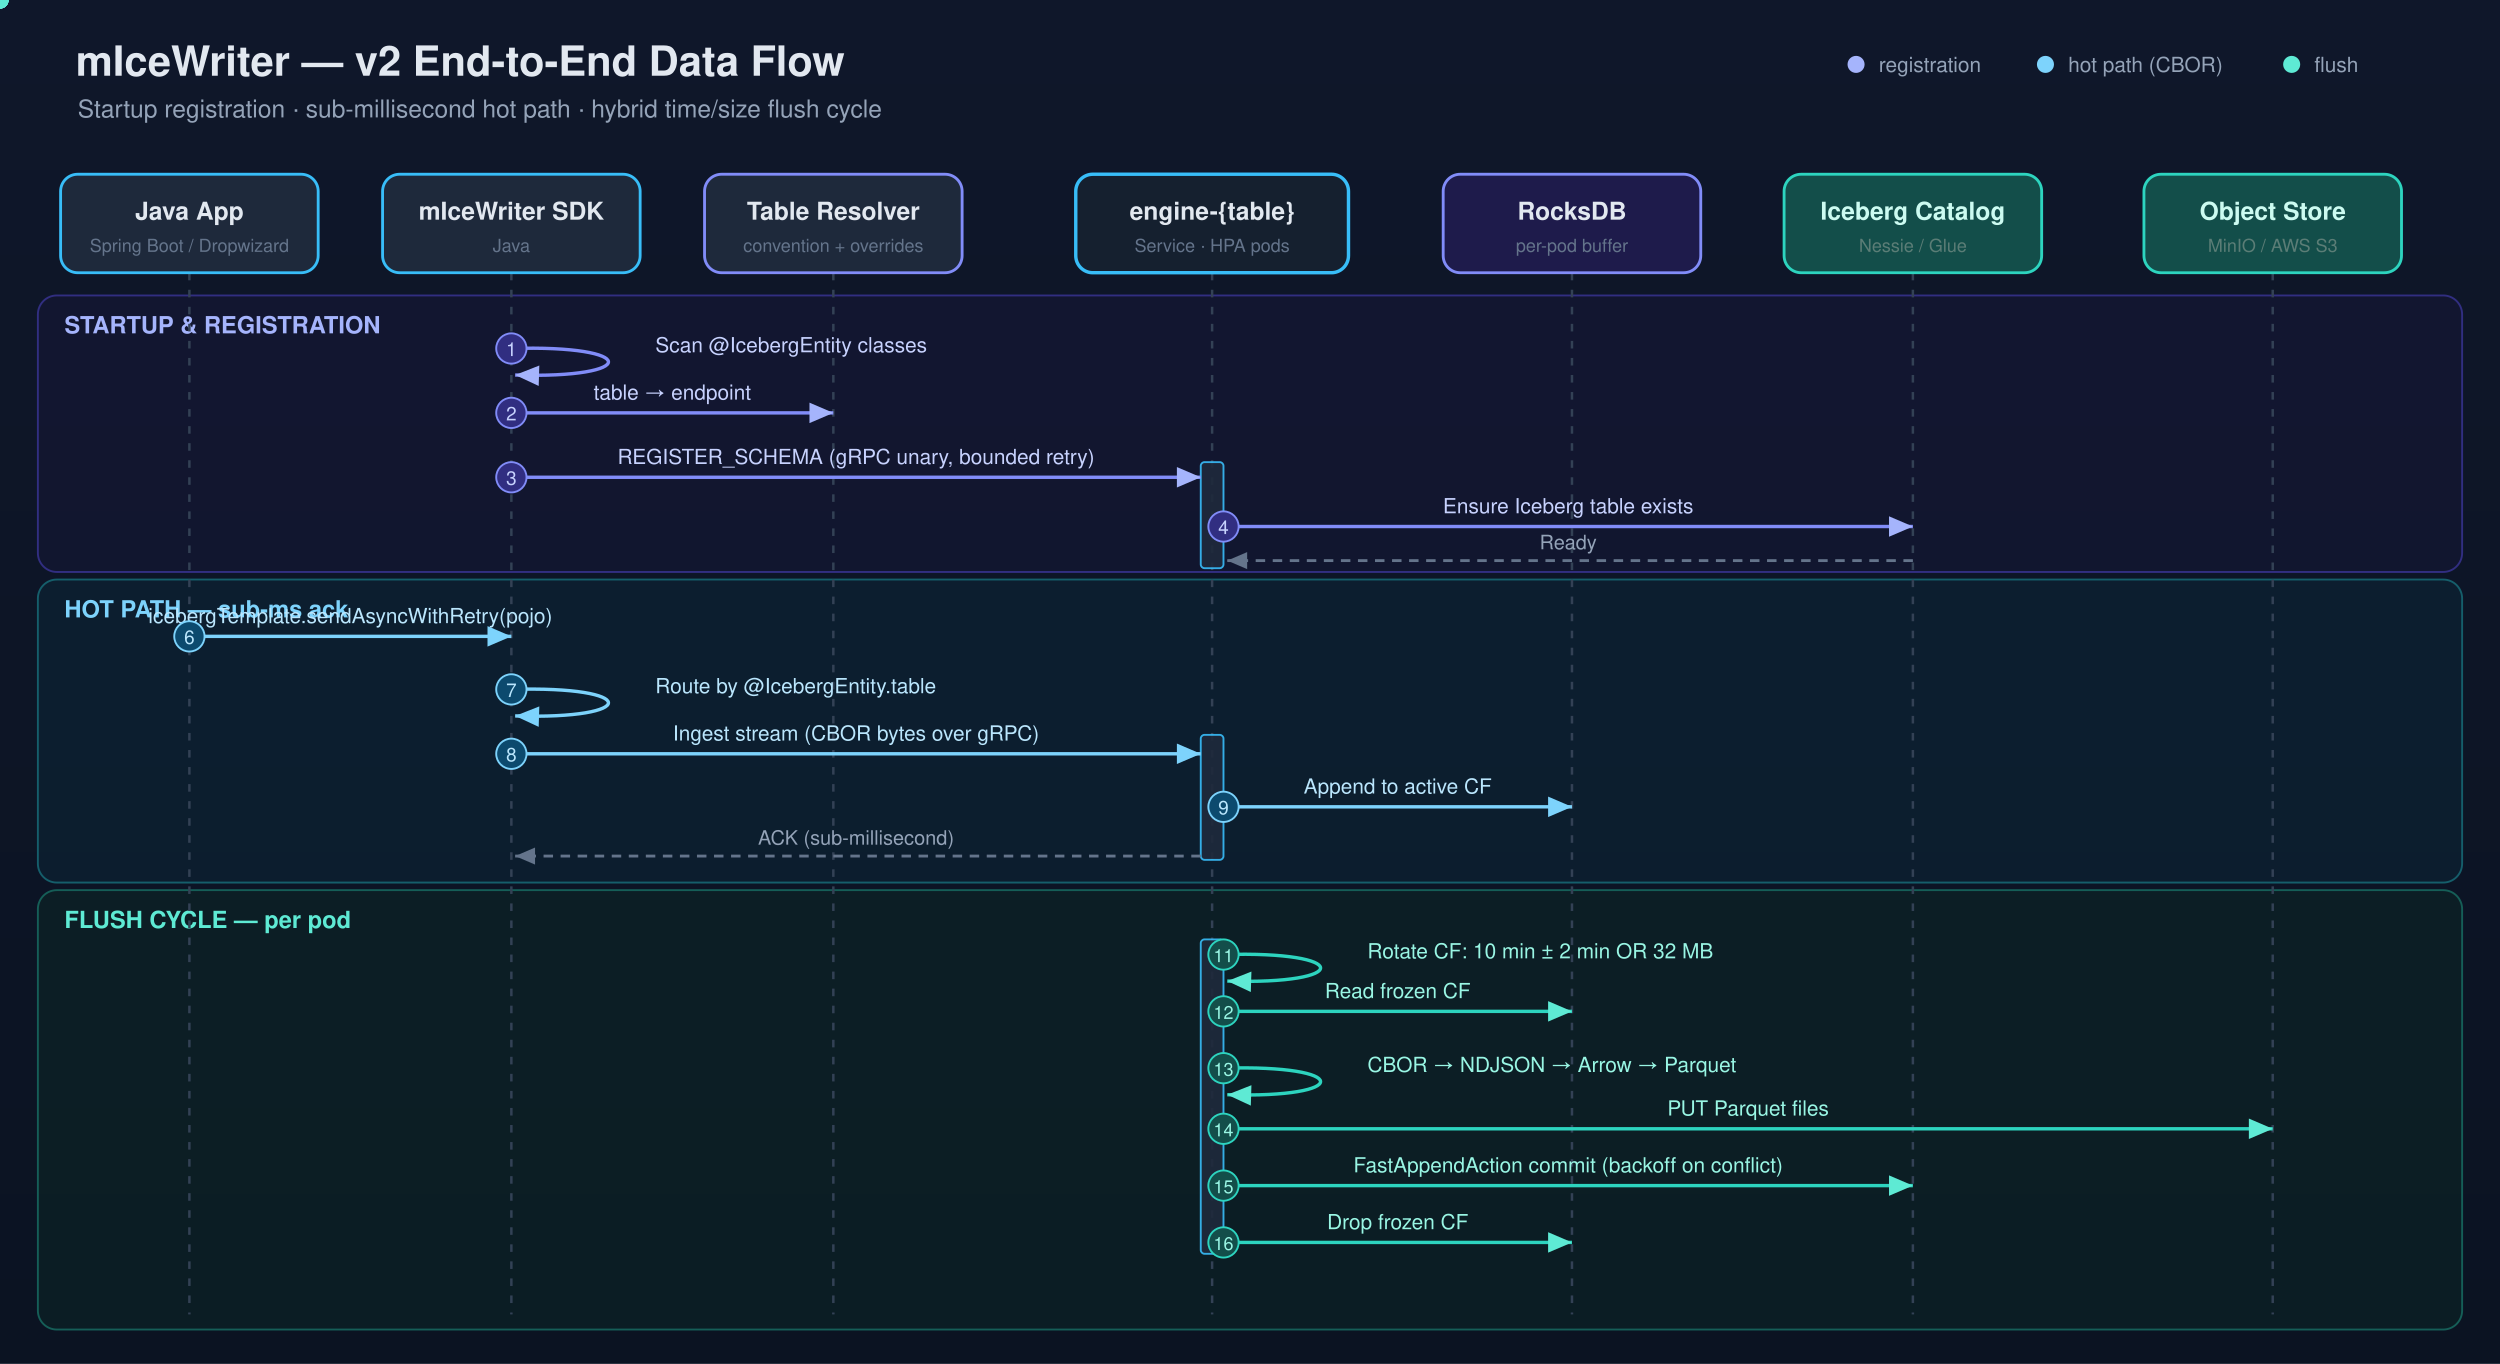
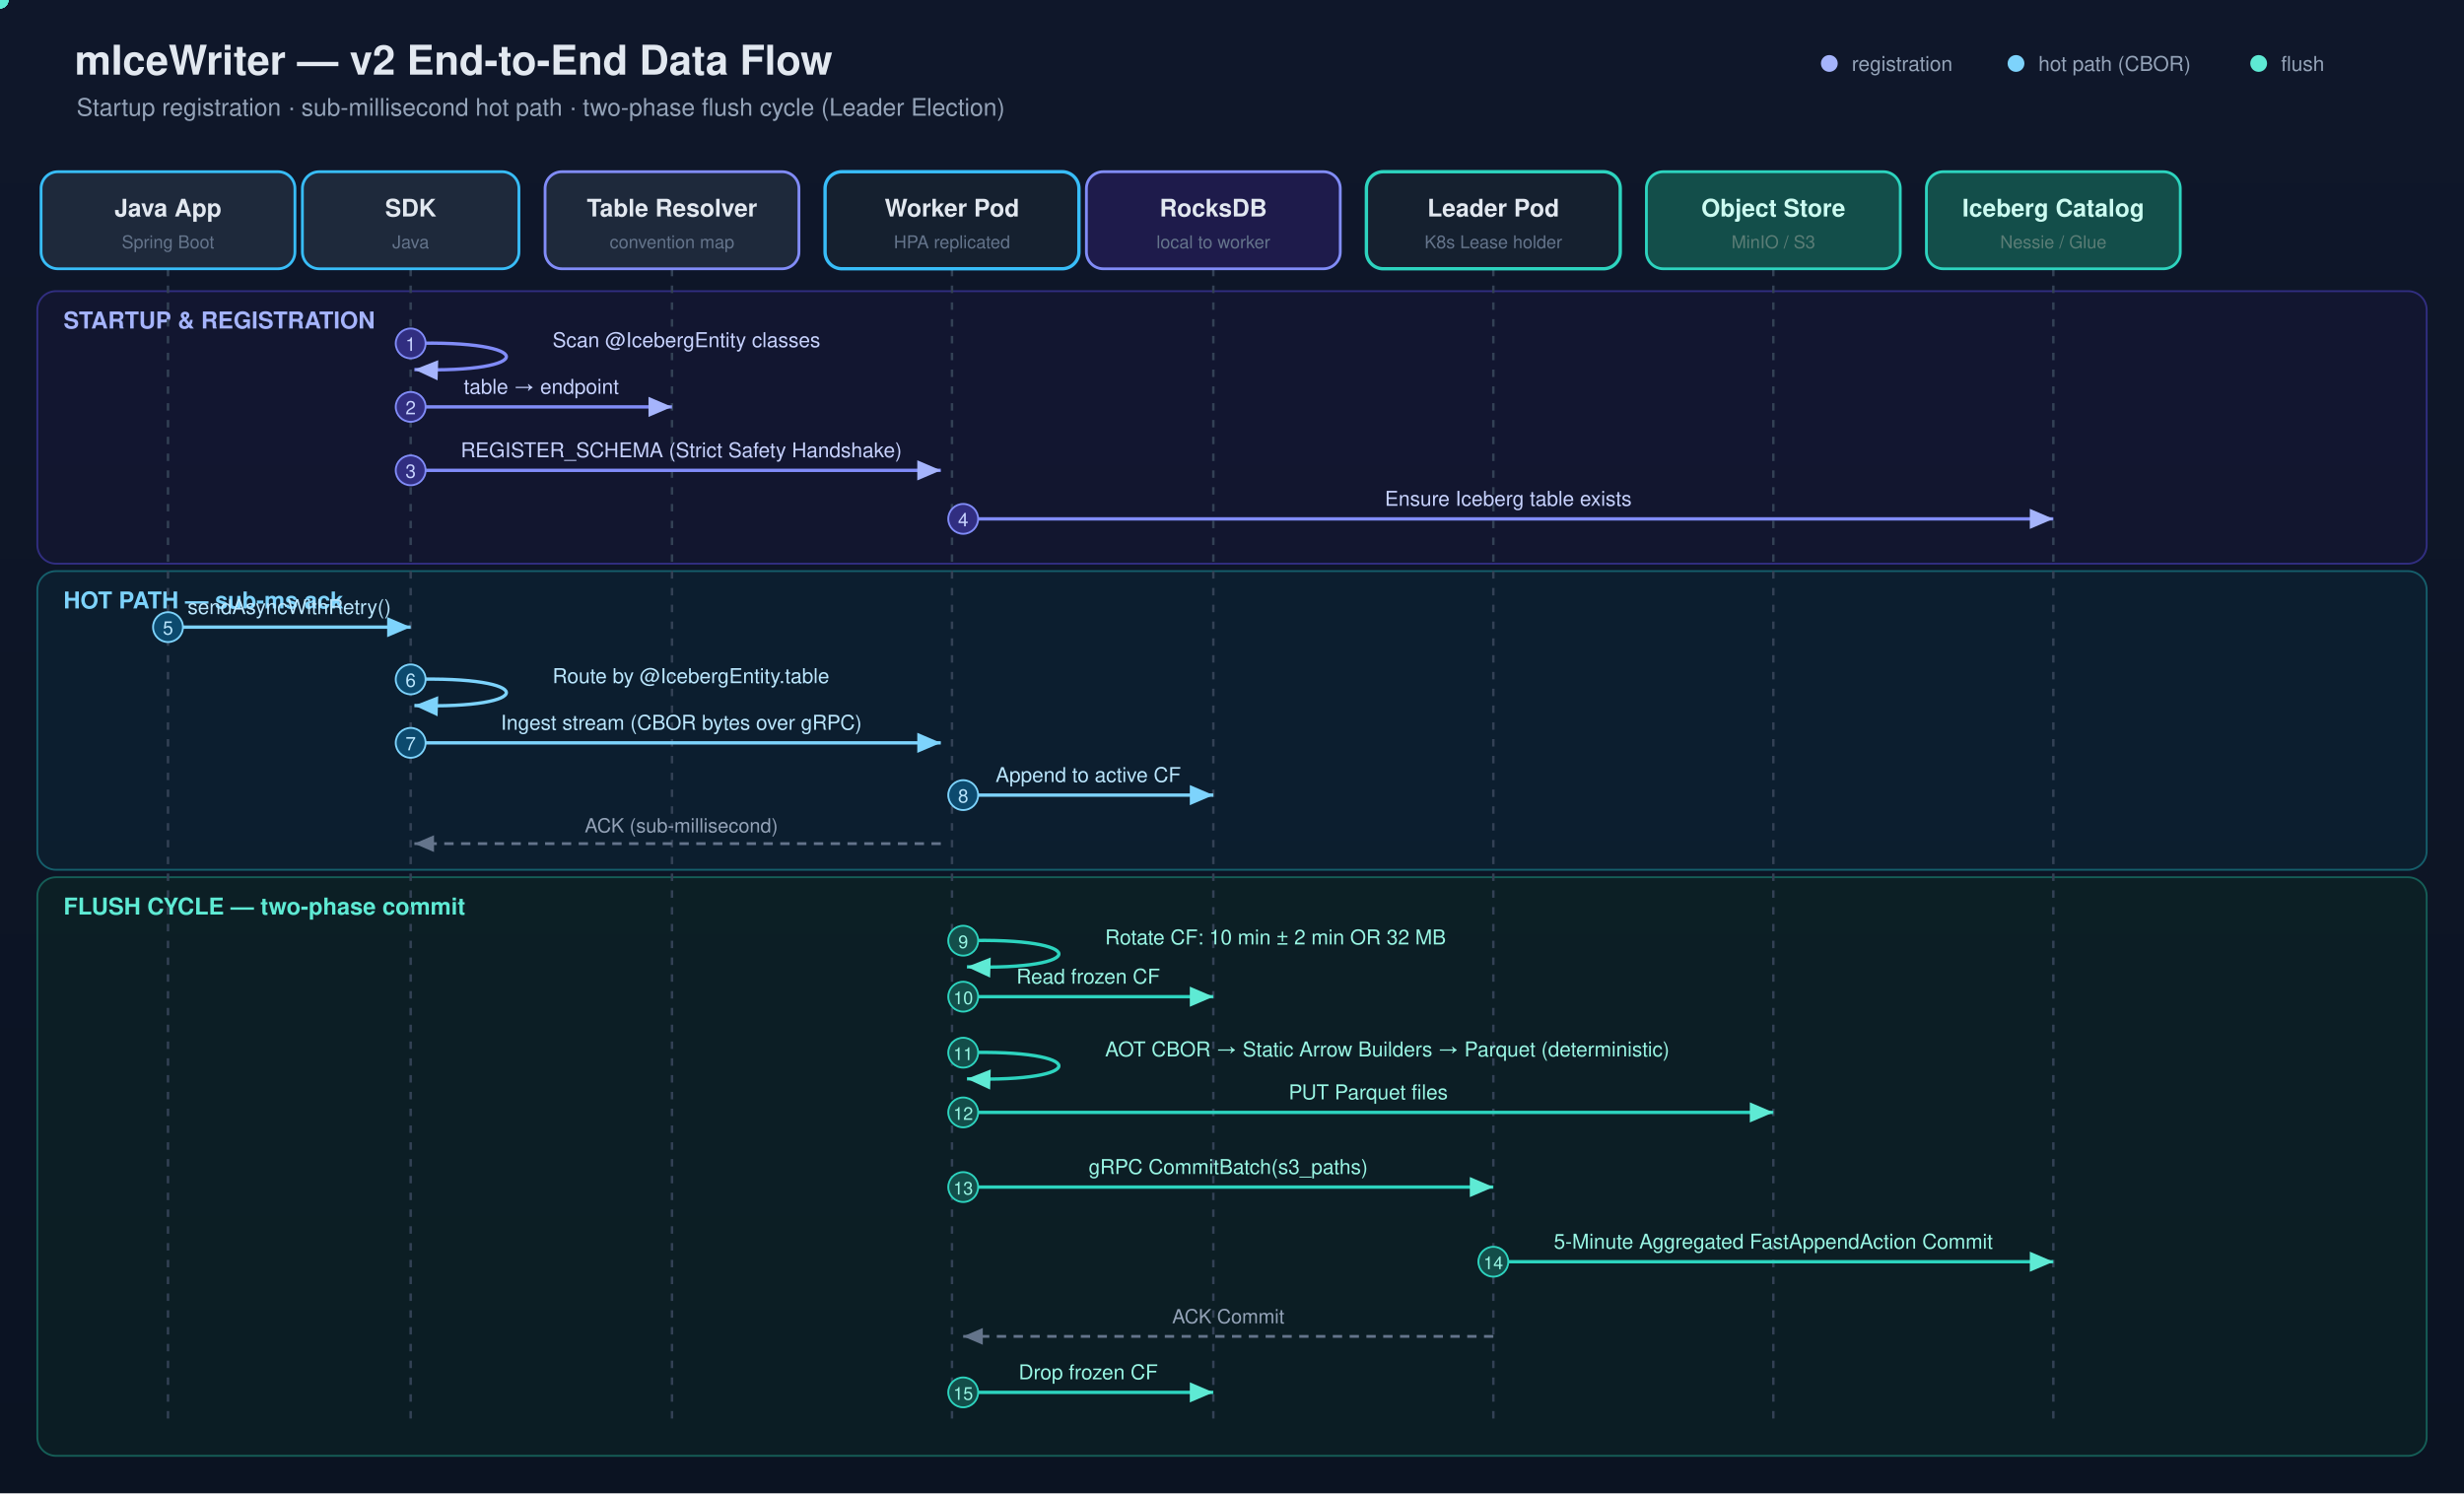
- <svg xmlns="http://www.w3.org/2000/svg" viewBox="0 0 1320 720" font-family="'Segoe UI', Helvetica, Arial, sans-serif" role="img" aria-label="mIceWriter v2 end-to-end data flow. Startup and registration: the SDK scans @IcebergEntity classes, resolves each table to a pipeline endpoint, calls REGISTER_SCHEMA over gRPC, and the pipeline ensures the Iceberg table exists in the catalog. Hot path: the app calls icebergTemplate.sendAsyncWithRetry(pojo); the SDK routes by table and streams CBOR records over gRPC; the pipeline appends to its active RocksDB column family and ACKs in sub-milliseconds. Flush cycle: each pod rotates its column family on a jittered ~10 minute timer or 32 MB, reads the frozen column family, transpiles CBOR to NDJSON to Arrow to Parquet, PUTs Parquet files to the object store, runs a FastAppendAction commit against the catalog, and drops the frozen column family.">
+ <svg xmlns="http://www.w3.org/2000/svg" viewBox="0 0 1320 800" font-family="'Segoe UI', Helvetica, Arial, sans-serif" role="img" aria-label="mIceWriter v2 end-to-end data flow with leader election.">
  <defs>
    <marker id="aSky" markerWidth="9" markerHeight="9" refX="7" refY="3" orient="auto" markerUnits="strokeWidth">
      <path d="M0,0 L7,3 L0,6 Z" fill="#7dd3fc" />
    </marker>
    <marker id="aIndigo" markerWidth="9" markerHeight="9" refX="7" refY="3" orient="auto" markerUnits="strokeWidth">
      <path d="M0,0 L7,3 L0,6 Z" fill="#a5b4fc" />
    </marker>
    <marker id="aTeal" markerWidth="9" markerHeight="9" refX="7" refY="3" orient="auto" markerUnits="strokeWidth">
      <path d="M0,0 L7,3 L0,6 Z" fill="#5eead4" />
    </marker>
    <marker id="aRet" markerWidth="9" markerHeight="9" refX="7" refY="3" orient="auto" markerUnits="strokeWidth">
      <path d="M0,0 L7,3 L0,6 Z" fill="#64748b" />
    </marker>
    <linearGradient id="bgGrad" x1="0" y1="0" x2="0" y2="1">
      <stop offset="0" stop-color="#0f172a" />
      <stop offset="1" stop-color="#0b1322" />
    </linearGradient>
  </defs>
-   <rect x="0" y="0" width="1320" height="720" fill="#0f172a" />
-   <rect x="0" y="0" width="1320" height="720" fill="url(#bgGrad)" />
+   <rect x="0" y="0" width="1320" height="800" fill="#0f172a" />
+   <rect x="0" y="0" width="1320" height="800" fill="url(#bgGrad)" />
  <text x="40" y="40" fill="#e2e8f0" font-size="22" font-weight="700">mIceWriter — v2 End-to-End Data Flow</text>
-   <text x="41" y="62" fill="#94a3b8" font-size="13">Startup registration · sub-millisecond hot path · hybrid time/size flush cycle</text>
+   <text x="41" y="62" fill="#94a3b8" font-size="13">Startup registration · sub-millisecond hot path · two-phase flush cycle (Leader Election)</text>
  <g font-size="11" fill="#94a3b8">
    <circle cx="980" cy="34" r="4.5" fill="#a5b4fc" />
    <text x="992" y="38">registration</text>
    <circle cx="1080" cy="34" r="4.5" fill="#7dd3fc" />
    <text x="1092" y="38">hot path (CBOR)</text>
    <circle cx="1210" cy="34" r="4.5" fill="#5eead4" />
    <text x="1222" y="38">flush</text>
  </g>
  <rect x="20" y="156" width="1280" height="146" rx="10" fill="#1a1840" fill-opacity="0.35" stroke="#312e81" stroke-width="1" />
  <rect x="20" y="306" width="1280" height="160" rx="10" fill="#0c2a3a" fill-opacity="0.45" stroke="#155e6b" stroke-width="1" />
-   <rect x="20" y="470" width="1280" height="232" rx="10" fill="#0c2b27" fill-opacity="0.45" stroke="#155e57" stroke-width="1" />
+   <rect x="20" y="470" width="1280" height="310" rx="10" fill="#0c2b27" fill-opacity="0.45" stroke="#155e57" stroke-width="1" />
  <text x="34" y="176" fill="#a5b4fc" font-size="12.5" font-weight="700">STARTUP &amp; REGISTRATION</text>
  <text x="34" y="326" fill="#7dd3fc" font-size="12.5" font-weight="700">HOT PATH — sub-ms ack</text>
-   <text x="34" y="490" fill="#5eead4" font-size="12.5" font-weight="700">FLUSH CYCLE — per pod</text>
+   <text x="34" y="490" fill="#5eead4" font-size="12.5" font-weight="700">FLUSH CYCLE — two-phase commit</text>
  <g stroke="#334155" stroke-width="1.3" stroke-dasharray="4 5">
-     <line x1="100" y1="144" x2="100" y2="694" />
-     <line x1="270" y1="144" x2="270" y2="694" />
-     <line x1="440" y1="144" x2="440" y2="694" />
-     <line x1="640" y1="144" x2="640" y2="694" />
-     <line x1="830" y1="144" x2="830" y2="694" />
-     <line x1="1010" y1="144" x2="1010" y2="694" />
-     <line x1="1200" y1="144" x2="1200" y2="694" />
-   </g>
-   <g fill="#1e293b" stroke="#38bdf8" stroke-width="1" opacity="0.9">
-     <rect x="634" y="244" width="12" height="56" rx="2" />
-     <rect x="634" y="388" width="12" height="66" rx="2" />
-     <rect x="634" y="496" width="12" height="166" rx="2" />
+     <line x1="90" y1="144" x2="90" y2="760" />
+     <line x1="220" y1="144" x2="220" y2="760" />
+     <line x1="360" y1="144" x2="360" y2="760" />
+     <line x1="510" y1="144" x2="510" y2="760" />
+     <line x1="650" y1="144" x2="650" y2="760" />
+     <line x1="800" y1="144" x2="800" y2="760" />
+     <line x1="950" y1="144" x2="950" y2="760" />
+     <line x1="1100" y1="144" x2="1100" y2="760" />
  </g>
  <g>
-     <rect x="32" y="92" width="136" height="52" rx="9" fill="#1e293b" stroke="#38bdf8" stroke-width="1.5" />
-     <text x="100" y="116" fill="#e2e8f0" font-size="13" font-weight="600" text-anchor="middle">Java App</text>
-     <text x="100" y="133" fill="#64748b" font-size="9.5" text-anchor="middle">Spring Boot / Dropwizard</text>
-     <rect x="202" y="92" width="136" height="52" rx="9" fill="#1e293b" stroke="#38bdf8" stroke-width="1.5" />
-     <text x="270" y="116" fill="#e2e8f0" font-size="13" font-weight="600" text-anchor="middle">mIceWriter SDK</text>
-     <text x="270" y="133" fill="#64748b" font-size="9.5" text-anchor="middle">Java</text>
-     <rect x="372" y="92" width="136" height="52" rx="9" fill="#1e293b" stroke="#818cf8" stroke-width="1.5" />
-     <text x="440" y="116" fill="#e2e8f0" font-size="13" font-weight="600" text-anchor="middle">Table Resolver</text>
-     <text x="440" y="133" fill="#64748b" font-size="9.5" text-anchor="middle">convention + overrides</text>
-     <rect x="568" y="92" width="144" height="52" rx="9" fill="#15202f" stroke="#38bdf8" stroke-width="1.8" />
-     <text x="640" y="116" fill="#e2e8f0" font-size="13" font-weight="600" text-anchor="middle">engine-{table}</text>
-     <text x="640" y="133" fill="#64748b" font-size="9.5" text-anchor="middle">Service · HPA pods</text>
-     <rect x="762" y="92" width="136" height="52" rx="9" fill="#1e1b4b" stroke="#818cf8" stroke-width="1.5" />
-     <text x="830" y="116" fill="#e2e8f0" font-size="13" font-weight="600" text-anchor="middle">RocksDB</text>
-     <text x="830" y="133" fill="#64748b" font-size="9.5" text-anchor="middle">per-pod buffer</text>
-     <rect x="942" y="92" width="136" height="52" rx="9" fill="#134e4a" stroke="#2dd4bf" stroke-width="1.5" />
-     <text x="1010" y="116" fill="#ccfbf1" font-size="13" font-weight="600" text-anchor="middle">Iceberg Catalog</text>
-     <text x="1010" y="133" fill="#5b7d76" font-size="9.5" text-anchor="middle">Nessie / Glue</text>
-     <rect x="1132" y="92" width="136" height="52" rx="9" fill="#134e4a" stroke="#2dd4bf" stroke-width="1.5" />
-     <text x="1200" y="116" fill="#ccfbf1" font-size="13" font-weight="600" text-anchor="middle">Object Store</text>
-     <text x="1200" y="133" fill="#5b7d76" font-size="9.5" text-anchor="middle">MinIO / AWS S3</text>
+     <rect x="22" y="92" width="136" height="52" rx="9" fill="#1e293b" stroke="#38bdf8" stroke-width="1.5" />
+     <text x="90" y="116" fill="#e2e8f0" font-size="13" font-weight="600" text-anchor="middle">Java App</text>
+     <text x="90" y="133" fill="#64748b" font-size="9.5" text-anchor="middle">Spring Boot</text>
+     <rect x="162" y="92" width="116" height="52" rx="9" fill="#1e293b" stroke="#38bdf8" stroke-width="1.5" />
+     <text x="220" y="116" fill="#e2e8f0" font-size="13" font-weight="600" text-anchor="middle">SDK</text>
+     <text x="220" y="133" fill="#64748b" font-size="9.5" text-anchor="middle">Java</text>
+     <rect x="292" y="92" width="136" height="52" rx="9" fill="#1e293b" stroke="#818cf8" stroke-width="1.5" />
+     <text x="360" y="116" fill="#e2e8f0" font-size="13" font-weight="600" text-anchor="middle">Table Resolver</text>
+     <text x="360" y="133" fill="#64748b" font-size="9.5" text-anchor="middle">convention map</text>
+     <rect x="442" y="92" width="136" height="52" rx="9" fill="#15202f" stroke="#38bdf8" stroke-width="1.8" />
+     <text x="510" y="116" fill="#e2e8f0" font-size="13" font-weight="600" text-anchor="middle">Worker Pod</text>
+     <text x="510" y="133" fill="#64748b" font-size="9.5" text-anchor="middle">HPA replicated</text>
+     <rect x="582" y="92" width="136" height="52" rx="9" fill="#1e1b4b" stroke="#818cf8" stroke-width="1.5" />
+     <text x="650" y="116" fill="#e2e8f0" font-size="13" font-weight="600" text-anchor="middle">RocksDB</text>
+     <text x="650" y="133" fill="#64748b" font-size="9.5" text-anchor="middle">local to worker</text>
+     <rect x="732" y="92" width="136" height="52" rx="9" fill="#15202f" stroke="#2dd4bf" stroke-width="1.8" />
+     <text x="800" y="116" fill="#e2e8f0" font-size="13" font-weight="600" text-anchor="middle">Leader Pod</text>
+     <text x="800" y="133" fill="#64748b" font-size="9.5" text-anchor="middle">K8s Lease holder</text>
+     <rect x="882" y="92" width="136" height="52" rx="9" fill="#134e4a" stroke="#2dd4bf" stroke-width="1.5" />
+     <text x="950" y="116" fill="#ccfbf1" font-size="13" font-weight="600" text-anchor="middle">Object Store</text>
+     <text x="950" y="133" fill="#5b7d76" font-size="9.5" text-anchor="middle">MinIO / S3</text>
+     <rect x="1032" y="92" width="136" height="52" rx="9" fill="#134e4a" stroke="#2dd4bf" stroke-width="1.5" />
+     <text x="1100" y="116" fill="#ccfbf1" font-size="13" font-weight="600" text-anchor="middle">Iceberg Catalog</text>
+     <text x="1100" y="133" fill="#5b7d76" font-size="9.5" text-anchor="middle">Nessie / Glue</text>
  </g>
-   <path d="M270,184 C338,182 338,200 272,198" fill="none" stroke="#818cf8" stroke-width="1.8" marker-end="url(#aIndigo)" />
-   <text x="346" y="186" fill="#c7d2fe" font-size="11">Scan @IcebergEntity classes</text>
-   <circle cx="270" cy="184" r="8" fill="#312e81" stroke="#818cf8" stroke-width="1" />
-   <text x="270" y="188" fill="#c7d2fe" font-size="10" text-anchor="middle">1</text>
-   <line x1="270" y1="218" x2="440" y2="218" stroke="#818cf8" stroke-width="1.8" marker-end="url(#aIndigo)" />
-   <text x="355" y="211" fill="#c7d2fe" font-size="11" text-anchor="middle">table → endpoint</text>
-   <circle cx="270" cy="218" r="8" fill="#312e81" stroke="#818cf8" stroke-width="1" />
-   <text x="270" y="222" fill="#c7d2fe" font-size="10" text-anchor="middle">2</text>
-   <line x1="270" y1="252" x2="634" y2="252" stroke="#818cf8" stroke-width="1.8" marker-end="url(#aIndigo)" />
-   <text x="452" y="245" fill="#c7d2fe" font-size="11" text-anchor="middle">REGISTER_SCHEMA (gRPC unary, bounded retry)</text>
-   <circle cx="270" cy="252" r="8" fill="#312e81" stroke="#818cf8" stroke-width="1" />
-   <text x="270" y="256" fill="#c7d2fe" font-size="10" text-anchor="middle">3</text>
-   <line x1="646" y1="278" x2="1010" y2="278" stroke="#818cf8" stroke-width="1.8" marker-end="url(#aIndigo)" />
-   <text x="828" y="271" fill="#c7d2fe" font-size="11" text-anchor="middle">Ensure Iceberg table exists</text>
-   <circle cx="646" cy="278" r="8" fill="#312e81" stroke="#818cf8" stroke-width="1" />
-   <text x="646" y="282" fill="#c7d2fe" font-size="10" text-anchor="middle">4</text>
- 
-    Pipeline (return) --&gt;
-   <line x1="1010" y1="296" x2="648" y2="296" stroke="#64748b" stroke-width="1.5" stroke-dasharray="5 4" marker-end="url(#aRet)" />
-   <text x="828" y="290" fill="#94a3b8" font-size="10.5" text-anchor="middle">Ready</text>
-   <line x1="100" y1="336" x2="270" y2="336" stroke="#7dd3fc" stroke-width="1.8" marker-end="url(#aSky)" />
-   <text x="185" y="329" fill="#bae6fd" font-size="11" text-anchor="middle" textLength="180" lengthAdjust="spacingAndGlyphs">icebergTemplate.sendAsyncWithRetry(pojo)</text>
-   <circle cx="100" cy="336" r="8" fill="#0c4a6e" stroke="#7dd3fc" stroke-width="1" />
-   <text x="100" y="340" fill="#bae6fd" font-size="10" text-anchor="middle">6</text>
-   <path d="M270,364 C338,362 338,380 272,378" fill="none" stroke="#7dd3fc" stroke-width="1.8" marker-end="url(#aSky)" />
-   <text x="346" y="366" fill="#bae6fd" font-size="11">Route by @IcebergEntity.table</text>
-   <circle cx="270" cy="364" r="8" fill="#0c4a6e" stroke="#7dd3fc" stroke-width="1" />
-   <text x="270" y="368" fill="#bae6fd" font-size="10" text-anchor="middle">7</text>
-   <line x1="270" y1="398" x2="634" y2="398" stroke="#7dd3fc" stroke-width="1.8" marker-end="url(#aSky)" />
-   <text x="452" y="391" fill="#bae6fd" font-size="11" text-anchor="middle">Ingest stream (CBOR bytes over gRPC)</text>
-   <circle cx="270" cy="398" r="8" fill="#0c4a6e" stroke="#7dd3fc" stroke-width="1" />
-   <text x="270" y="402" fill="#bae6fd" font-size="10" text-anchor="middle">8</text>
-   <line x1="646" y1="426" x2="830" y2="426" stroke="#7dd3fc" stroke-width="1.8" marker-end="url(#aSky)" />
-   <text x="738" y="419" fill="#bae6fd" font-size="11" text-anchor="middle">Append to active CF</text>
-   <circle cx="646" cy="426" r="8" fill="#0c4a6e" stroke="#7dd3fc" stroke-width="1" />
-   <text x="646" y="430" fill="#bae6fd" font-size="10" text-anchor="middle">9</text>
- 
-    SDK (ACK return) --&gt;
-   <line x1="634" y1="452" x2="272" y2="452" stroke="#64748b" stroke-width="1.5" stroke-dasharray="5 4" marker-end="url(#aRet)" />
-   <text x="452" y="446" fill="#94a3b8" font-size="10.5" text-anchor="middle">ACK (sub-millisecond)</text>
-   <path d="M646,504 C714,502 714,520 648,518" fill="none" stroke="#2dd4bf" stroke-width="1.8" marker-end="url(#aTeal)" />
-   <text x="722" y="506" fill="#99f6e4" font-size="11">Rotate CF: 10 min ± 2 min  OR  32 MB</text>
-   <circle cx="646" cy="504" r="8" fill="#134e4a" stroke="#2dd4bf" stroke-width="1" />
-   <text x="646" y="508" fill="#99f6e4" font-size="9.5" text-anchor="middle">11</text>
-   <line x1="646" y1="534" x2="830" y2="534" stroke="#2dd4bf" stroke-width="1.8" marker-end="url(#aTeal)" />
-   <text x="738" y="527" fill="#99f6e4" font-size="11" text-anchor="middle">Read frozen CF</text>
-   <circle cx="646" cy="534" r="8" fill="#134e4a" stroke="#2dd4bf" stroke-width="1" />
-   <text x="646" y="538" fill="#99f6e4" font-size="9.5" text-anchor="middle">12</text>
-   <path d="M646,564 C714,562 714,580 648,578" fill="none" stroke="#2dd4bf" stroke-width="1.8" marker-end="url(#aTeal)" />
-   <text x="722" y="566" fill="#99f6e4" font-size="11">CBOR → NDJSON → Arrow → Parquet</text>
-   <circle cx="646" cy="564" r="8" fill="#134e4a" stroke="#2dd4bf" stroke-width="1" />
-   <text x="646" y="568" fill="#99f6e4" font-size="9.5" text-anchor="middle">13</text>
-   <line x1="646" y1="596" x2="1200" y2="596" stroke="#2dd4bf" stroke-width="1.8" marker-end="url(#aTeal)" />
-   <text x="923" y="589" fill="#99f6e4" font-size="11" text-anchor="middle">PUT Parquet files</text>
-   <circle cx="646" cy="596" r="8" fill="#134e4a" stroke="#2dd4bf" stroke-width="1" />
-   <text x="646" y="600" fill="#99f6e4" font-size="9.5" text-anchor="middle">14</text>
-   <line x1="646" y1="626" x2="1010" y2="626" stroke="#2dd4bf" stroke-width="1.8" marker-end="url(#aTeal)" />
-   <text x="828" y="619" fill="#99f6e4" font-size="11" text-anchor="middle">FastAppendAction commit (backoff on conflict)</text>
-   <circle cx="646" cy="626" r="8" fill="#134e4a" stroke="#2dd4bf" stroke-width="1" />
-   <text x="646" y="630" fill="#99f6e4" font-size="9.5" text-anchor="middle">15</text>
-   <line x1="646" y1="656" x2="830" y2="656" stroke="#2dd4bf" stroke-width="1.8" marker-end="url(#aTeal)" />
-   <text x="738" y="649" fill="#99f6e4" font-size="11" text-anchor="middle">Drop frozen CF</text>
-   <circle cx="646" cy="656" r="8" fill="#134e4a" stroke="#2dd4bf" stroke-width="1" />
-   <text x="646" y="660" fill="#99f6e4" font-size="9.5" text-anchor="middle">16</text>
+   <path d="M220,184 C288,182 288,200 222,198" fill="none" stroke="#818cf8" stroke-width="1.8" marker-end="url(#aIndigo)" />
+   <text x="296" y="186" fill="#c7d2fe" font-size="11">Scan @IcebergEntity classes</text>
+   <circle cx="220" cy="184" r="8" fill="#312e81" stroke="#818cf8" stroke-width="1" />
+   <text x="220" y="188" fill="#c7d2fe" font-size="10" text-anchor="middle">1</text>
+   <line x1="220" y1="218" x2="360" y2="218" stroke="#818cf8" stroke-width="1.8" marker-end="url(#aIndigo)" />
+   <text x="290" y="211" fill="#c7d2fe" font-size="11" text-anchor="middle">table → endpoint</text>
+   <circle cx="220" cy="218" r="8" fill="#312e81" stroke="#818cf8" stroke-width="1" />
+   <text x="220" y="222" fill="#c7d2fe" font-size="10" text-anchor="middle">2</text>
+   <line x1="220" y1="252" x2="504" y2="252" stroke="#818cf8" stroke-width="1.8" marker-end="url(#aIndigo)" />
+   <text x="365" y="245" fill="#c7d2fe" font-size="11" text-anchor="middle">REGISTER_SCHEMA (Strict Safety Handshake)</text>
+   <circle cx="220" cy="252" r="8" fill="#312e81" stroke="#818cf8" stroke-width="1" />
+   <text x="220" y="256" fill="#c7d2fe" font-size="10" text-anchor="middle">3</text>
+   <line x1="516" y1="278" x2="1100" y2="278" stroke="#818cf8" stroke-width="1.8" marker-end="url(#aIndigo)" />
+   <text x="808" y="271" fill="#c7d2fe" font-size="11" text-anchor="middle">Ensure Iceberg table exists</text>
+   <circle cx="516" cy="278" r="8" fill="#312e81" stroke="#818cf8" stroke-width="1" />
+   <text x="516" y="282" fill="#c7d2fe" font-size="10" text-anchor="middle">4</text>
+   <line x1="90" y1="336" x2="220" y2="336" stroke="#7dd3fc" stroke-width="1.8" marker-end="url(#aSky)" />
+   <text x="155" y="329" fill="#bae6fd" font-size="11" text-anchor="middle" textLength="120" lengthAdjust="spacingAndGlyphs">sendAsyncWithRetry()</text>
+   <circle cx="90" cy="336" r="8" fill="#0c4a6e" stroke="#7dd3fc" stroke-width="1" />
+   <text x="90" y="340" fill="#bae6fd" font-size="10" text-anchor="middle">5</text>
+   <path d="M220,364 C288,362 288,380 222,378" fill="none" stroke="#7dd3fc" stroke-width="1.8" marker-end="url(#aSky)" />
+   <text x="296" y="366" fill="#bae6fd" font-size="11">Route by @IcebergEntity.table</text>
+   <circle cx="220" cy="364" r="8" fill="#0c4a6e" stroke="#7dd3fc" stroke-width="1" />
+   <text x="220" y="368" fill="#bae6fd" font-size="10" text-anchor="middle">6</text>
+   <line x1="220" y1="398" x2="504" y2="398" stroke="#7dd3fc" stroke-width="1.8" marker-end="url(#aSky)" />
+   <text x="365" y="391" fill="#bae6fd" font-size="11" text-anchor="middle">Ingest stream (CBOR bytes over gRPC)</text>
+   <circle cx="220" cy="398" r="8" fill="#0c4a6e" stroke="#7dd3fc" stroke-width="1" />
+   <text x="220" y="402" fill="#bae6fd" font-size="10" text-anchor="middle">7</text>
+   <line x1="516" y1="426" x2="650" y2="426" stroke="#7dd3fc" stroke-width="1.8" marker-end="url(#aSky)" />
+   <text x="583" y="419" fill="#bae6fd" font-size="11" text-anchor="middle">Append to active CF</text>
+   <circle cx="516" cy="426" r="8" fill="#0c4a6e" stroke="#7dd3fc" stroke-width="1" />
+   <text x="516" y="430" fill="#bae6fd" font-size="10" text-anchor="middle">8</text>
+   <line x1="504" y1="452" x2="222" y2="452" stroke="#64748b" stroke-width="1.5" stroke-dasharray="5 4" marker-end="url(#aRet)" />
+   <text x="365" y="446" fill="#94a3b8" font-size="10.5" text-anchor="middle">ACK (sub-millisecond)</text>
+   <path d="M516,504 C584,502 584,520 518,518" fill="none" stroke="#2dd4bf" stroke-width="1.8" marker-end="url(#aTeal)" />
+   <text x="592" y="506" fill="#99f6e4" font-size="11">Rotate CF: 10 min ± 2 min  OR  32 MB</text>
+   <circle cx="516" cy="504" r="8" fill="#134e4a" stroke="#2dd4bf" stroke-width="1" />
+   <text x="516" y="508" fill="#99f6e4" font-size="9.5" text-anchor="middle">9</text>
+   <line x1="516" y1="534" x2="650" y2="534" stroke="#2dd4bf" stroke-width="1.8" marker-end="url(#aTeal)" />
+   <text x="583" y="527" fill="#99f6e4" font-size="11" text-anchor="middle">Read frozen CF</text>
+   <circle cx="516" cy="534" r="8" fill="#134e4a" stroke="#2dd4bf" stroke-width="1" />
+   <text x="516" y="538" fill="#99f6e4" font-size="9.5" text-anchor="middle">10</text>
+   <path d="M516,564 C584,562 584,580 518,578" fill="none" stroke="#2dd4bf" stroke-width="1.8" marker-end="url(#aTeal)" />
+   <text x="592" y="566" fill="#99f6e4" font-size="11">AOT CBOR → Static Arrow Builders → Parquet (deterministic)</text>
+   <circle cx="516" cy="564" r="8" fill="#134e4a" stroke="#2dd4bf" stroke-width="1" />
+   <text x="516" y="568" fill="#99f6e4" font-size="9.5" text-anchor="middle">11</text>
+   <line x1="516" y1="596" x2="950" y2="596" stroke="#2dd4bf" stroke-width="1.8" marker-end="url(#aTeal)" />
+   <text x="733" y="589" fill="#99f6e4" font-size="11" text-anchor="middle">PUT Parquet files</text>
+   <circle cx="516" cy="596" r="8" fill="#134e4a" stroke="#2dd4bf" stroke-width="1" />
+   <text x="516" y="600" fill="#99f6e4" font-size="9.5" text-anchor="middle">12</text>
+   <line x1="516" y1="636" x2="800" y2="636" stroke="#2dd4bf" stroke-width="1.8" marker-end="url(#aTeal)" />
+   <text x="658" y="629" fill="#99f6e4" font-size="11" text-anchor="middle">gRPC CommitBatch(s3_paths)</text>
+   <circle cx="516" cy="636" r="8" fill="#134e4a" stroke="#2dd4bf" stroke-width="1" />
+   <text x="516" y="640" fill="#99f6e4" font-size="9.5" text-anchor="middle">13</text>
+   <line x1="800" y1="676" x2="1100" y2="676" stroke="#2dd4bf" stroke-width="1.8" marker-end="url(#aTeal)" />
+   <text x="950" y="669" fill="#99f6e4" font-size="11" text-anchor="middle">5-Minute Aggregated FastAppendAction Commit</text>
+   <circle cx="800" cy="676" r="8" fill="#134e4a" stroke="#2dd4bf" stroke-width="1" />
+   <text x="800" y="680" fill="#99f6e4" font-size="9.5" text-anchor="middle">14</text>
+   <line x1="800" y1="716" x2="516" y2="716" stroke="#64748b" stroke-width="1.5" stroke-dasharray="5 4" marker-end="url(#aRet)" />
+   <text x="658" y="709" fill="#94a3b8" font-size="10.5" text-anchor="middle">ACK Commit</text>
+   <line x1="516" y1="746" x2="650" y2="746" stroke="#2dd4bf" stroke-width="1.8" marker-end="url(#aTeal)" />
+   <text x="583" y="739" fill="#99f6e4" font-size="11" text-anchor="middle">Drop frozen CF</text>
+   <circle cx="516" cy="746" r="8" fill="#134e4a" stroke="#2dd4bf" stroke-width="1" />
+   <text x="516" y="750" fill="#99f6e4" font-size="9.5" text-anchor="middle">15</text>
  <circle r="4" fill="#a5b4fc">
-     <animateMotion dur="1.5s" repeatCount="indefinite" path="M270,218 L440,218" />
+     <animateMotion dur="1.5s" repeatCount="indefinite" path="M220,218 L360,218" />
  </circle>
  <circle r="4" fill="#a5b4fc">
-     <animateMotion dur="2.0s" repeatCount="indefinite" path="M270,252 L634,252" />
+     <animateMotion dur="2.0s" repeatCount="indefinite" path="M220,252 L504,252" />
  </circle>
  <circle r="4" fill="#a5b4fc">
-     <animateMotion dur="2.0s" begin="0.4s" repeatCount="indefinite" path="M646,278 L1010,278" />
+     <animateMotion dur="2.0s" begin="0.4s" repeatCount="indefinite" path="M516,278 L1100,278" />
  </circle>
  <circle r="4.5" fill="#7dd3fc">
-     <animateMotion dur="1.3s" repeatCount="indefinite" path="M100,336 L270,336" />
+     <animateMotion dur="1.3s" repeatCount="indefinite" path="M90,336 L220,336" />
  </circle>
  <circle r="4.5" fill="#7dd3fc">
-     <animateMotion dur="1.3s" begin="0.65s" repeatCount="indefinite" path="M100,336 L270,336" />
+     <animateMotion dur="1.8s" repeatCount="indefinite" path="M220,398 L504,398" />
  </circle>
  <circle r="4.5" fill="#7dd3fc">
-     <animateMotion dur="1.8s" repeatCount="indefinite" path="M270,398 L634,398" />
-   </circle>
-   <circle r="4.5" fill="#7dd3fc">
-     <animateMotion dur="1.2s" repeatCount="indefinite" path="M646,426 L830,426" />
+     <animateMotion dur="1.2s" repeatCount="indefinite" path="M516,426 L650,426" />
  </circle>
  <circle r="4.5" fill="#5eead4">
-     <animateMotion dur="1.4s" repeatCount="indefinite" path="M646,534 L830,534" />
+     <animateMotion dur="1.4s" repeatCount="indefinite" path="M516,534 L650,534" />
  </circle>
  <circle r="4.5" fill="#5eead4">
-     <animateMotion dur="2.6s" repeatCount="indefinite" path="M646,596 L1200,596" />
+     <animateMotion dur="2.6s" repeatCount="indefinite" path="M516,596 L950,596" />
  </circle>
  <circle r="4.5" fill="#5eead4">
-     <animateMotion dur="2.2s" begin="0.5s" repeatCount="indefinite" path="M646,626 L1010,626" />
+     <animateMotion dur="1.5s" begin="0.5s" repeatCount="indefinite" path="M516,636 L800,636" />
  </circle>
  <circle r="4.5" fill="#5eead4">
-     <animateMotion dur="1.4s" begin="0.3s" repeatCount="indefinite" path="M646,656 L830,656" />
+     <animateMotion dur="2.2s" begin="1.0s" repeatCount="indefinite" path="M800,676 L1100,676" />
+   </circle>
+   <circle r="4.5" fill="#5eead4">
+     <animateMotion dur="1.4s" begin="2.0s" repeatCount="indefinite" path="M516,746 L650,746" />
  </circle>
</svg>
